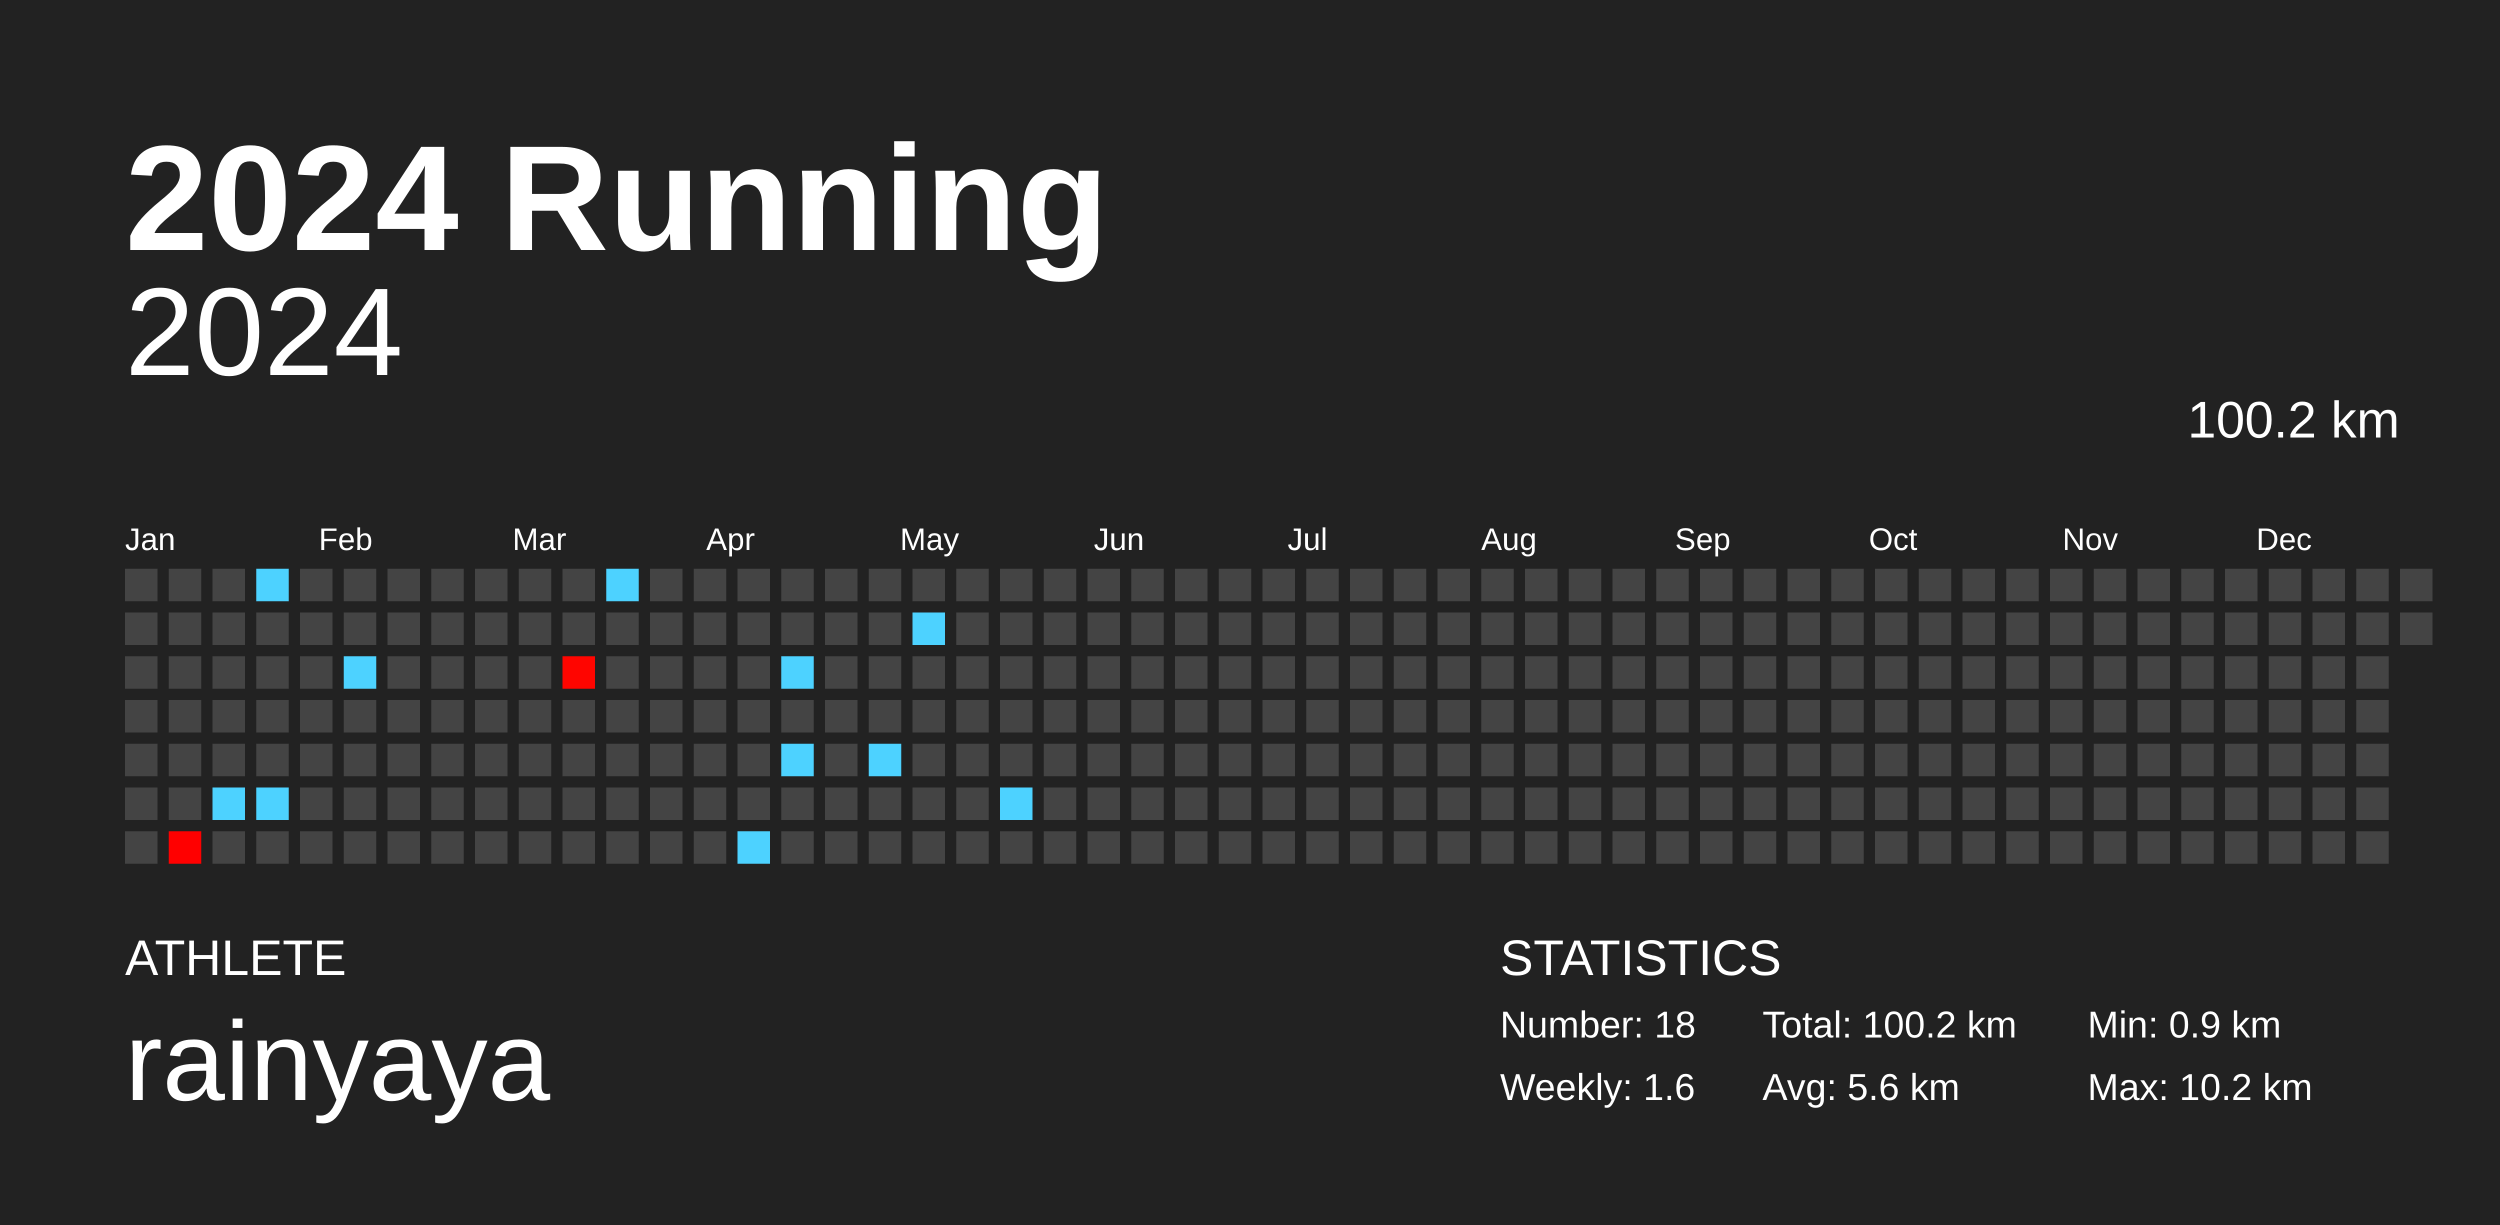
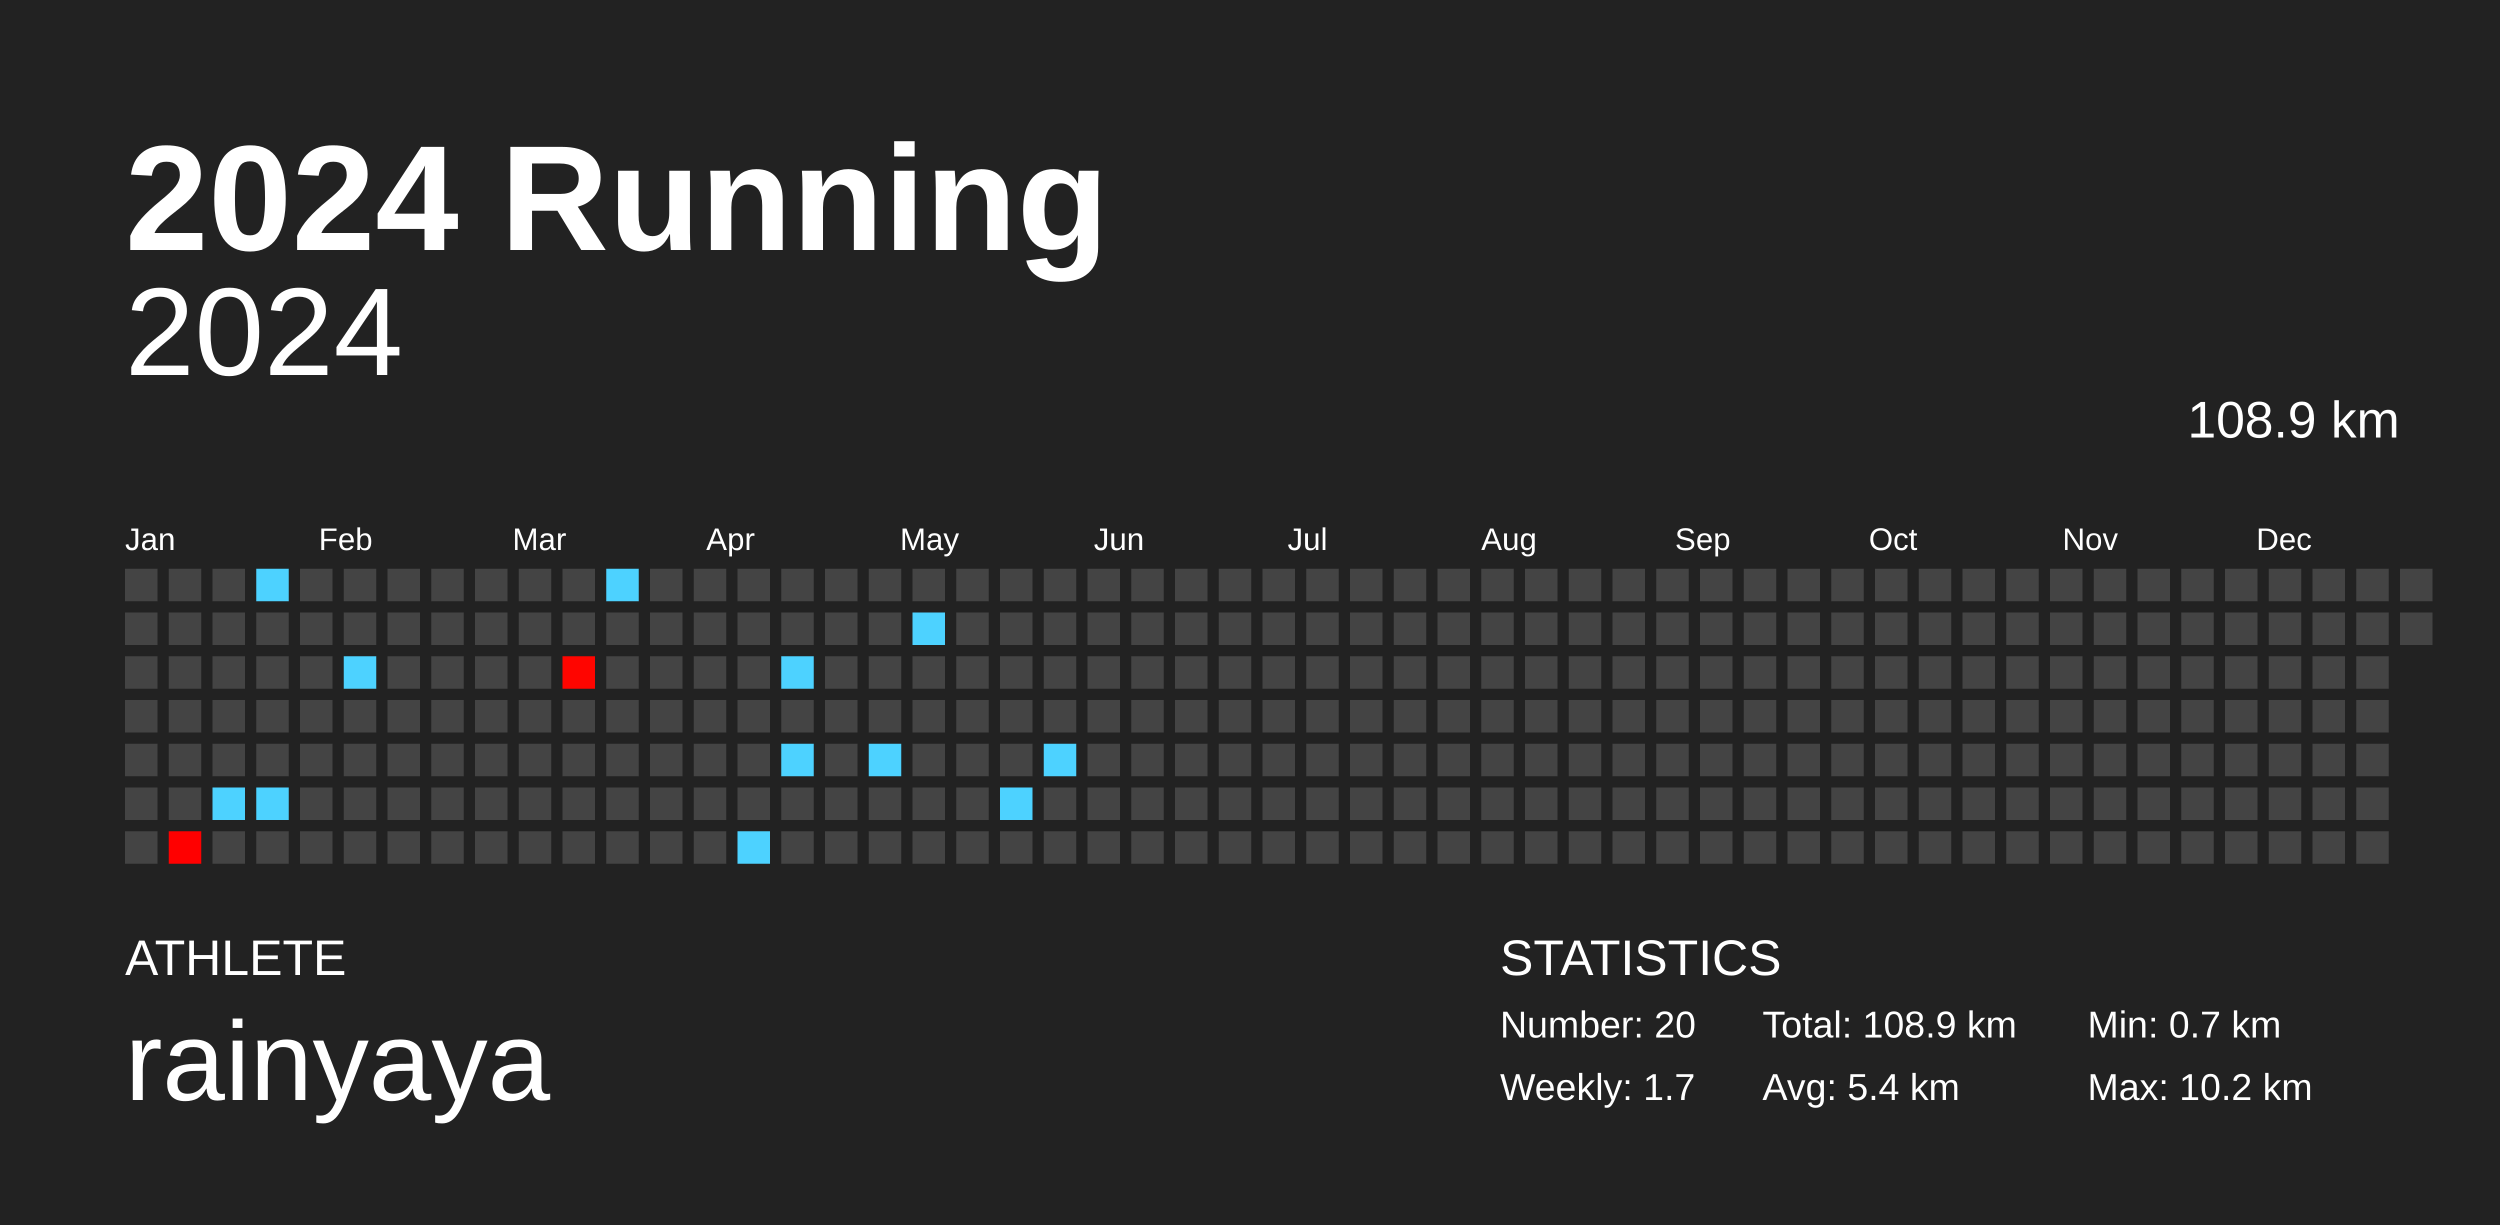
<svg xmlns="http://www.w3.org/2000/svg" baseProfile="full" height="98mm" version="1.1" viewBox="0,0,200,98" width="200mm">
  <defs />
  <rect fill="#222222" height="98" width="200" x="0" y="0" />
  <text fill="#FFFFFF" style="font-size:12px; font-family:Arial; font-weight:bold;" x="10" y="20">2024 Running</text>
  <text fill="#FFFFFF" style="font-size:4px; font-family:Arial" x="10" y="78">ATHLETE</text>
  <text fill="#FFFFFF" style="font-size:9px; font-family:Arial" x="10" y="88">rainyaya</text>
  <text fill="#FFFFFF" style="font-size:4px; font-family:Arial" x="120" y="78">STATISTICS</text>
-   <text fill="#FFFFFF" style="font-size:3px; font-family:Arial" x="120" y="83">Number: 18</text>
-   <text fill="#FFFFFF" style="font-size:3px; font-family:Arial" x="120" y="88">Weekly: 1.6</text>
-   <text fill="#FFFFFF" style="font-size:3px; font-family:Arial" x="141" y="83">Total: 100.2 km</text>
-   <text fill="#FFFFFF" style="font-size:3px; font-family:Arial" x="141" y="88">Avg: 5.6 km</text>
-   <text fill="#FFFFFF" style="font-size:3px; font-family:Arial" x="167" y="83">Min: 0.9 km</text>
+   <text fill="#FFFFFF" style="font-size:3px; font-family:Arial" x="120" y="83">Number: 20</text>
+   <text fill="#FFFFFF" style="font-size:3px; font-family:Arial" x="120" y="88">Weekly: 1.7</text>
+   <text fill="#FFFFFF" style="font-size:3px; font-family:Arial" x="141" y="83">Total: 108.9 km</text>
+   <text fill="#FFFFFF" style="font-size:3px; font-family:Arial" x="141" y="88">Avg: 5.4 km</text>
+   <text fill="#FFFFFF" style="font-size:3px; font-family:Arial" x="167" y="83">Min: 0.7 km</text>
  <text fill="#FFFFFF" style="font-size:3px; font-family:Arial" x="167" y="88">Max: 10.2 km</text>
  <text alignment-baseline="hanging" fill="#FFFFFF" style="font-size:10.0px; font-family:Arial;" x="10" y="30">2024</text>
-   <text alignment-baseline="hanging" fill="#FFFFFF" style="font-size:4.125px; font-family:Arial;" x="175" y="35">100.2 km</text>
+   <text alignment-baseline="hanging" fill="#FFFFFF" style="font-size:4.125px; font-family:Arial;" x="175" y="35">108.9 km</text>
  <text fill="#FFFFFF" style="font-size:2.5px; font-family:Arial" x="10.0" y="44">Jan</text>
  <text fill="#FFFFFF" style="font-size:2.5px; font-family:Arial" x="25.5" y="44">Feb</text>
  <text fill="#FFFFFF" style="font-size:2.5px; font-family:Arial" x="41.0" y="44">Mar</text>
  <text fill="#FFFFFF" style="font-size:2.5px; font-family:Arial" x="56.5" y="44">Apr</text>
  <text fill="#FFFFFF" style="font-size:2.5px; font-family:Arial" x="72.0" y="44">May</text>
  <text fill="#FFFFFF" style="font-size:2.5px; font-family:Arial" x="87.5" y="44">Jun</text>
  <text fill="#FFFFFF" style="font-size:2.5px; font-family:Arial" x="103.0" y="44">Jul</text>
  <text fill="#FFFFFF" style="font-size:2.5px; font-family:Arial" x="118.5" y="44">Aug</text>
  <text fill="#FFFFFF" style="font-size:2.5px; font-family:Arial" x="134.0" y="44">Sep</text>
  <text fill="#FFFFFF" style="font-size:2.5px; font-family:Arial" x="149.5" y="44">Oct</text>
  <text fill="#FFFFFF" style="font-size:2.5px; font-family:Arial" x="165.0" y="44">Nov</text>
  <text fill="#FFFFFF" style="font-size:2.5px; font-family:Arial" x="180.5" y="44">Dec</text>
  <rect fill="#444444" height="2.6" width="2.6" x="10.0" y="45.5" />
  <rect fill="#444444" height="2.6" width="2.6" x="10.0" y="49.0" />
  <rect fill="#444444" height="2.6" width="2.6" x="10.0" y="52.5" />
  <rect fill="#444444" height="2.6" width="2.6" x="10.0" y="56.0" />
  <rect fill="#444444" height="2.6" width="2.6" x="10.0" y="59.5" />
  <rect fill="#444444" height="2.6" width="2.6" x="10.0" y="63.0" />
  <rect fill="#444444" height="2.6" width="2.6" x="10.0" y="66.5" />
  <rect fill="#444444" height="2.6" width="2.6" x="13.5" y="45.5" />
  <rect fill="#444444" height="2.6" width="2.6" x="13.5" y="49.0" />
  <rect fill="#444444" height="2.6" width="2.6" x="13.5" y="52.5" />
  <rect fill="#444444" height="2.6" width="2.6" x="13.5" y="56.0" />
  <rect fill="#444444" height="2.6" width="2.6" x="13.5" y="59.5" />
  <rect fill="#444444" height="2.6" width="2.6" x="13.5" y="63.0" />
  <rect fill="#ff0000" height="2.6" width="2.6" x="13.5" y="66.5" />
  <rect fill="#444444" height="2.6" width="2.6" x="17.0" y="45.5" />
  <rect fill="#444444" height="2.6" width="2.6" x="17.0" y="49.0" />
  <rect fill="#444444" height="2.6" width="2.6" x="17.0" y="52.5" />
  <rect fill="#444444" height="2.6" width="2.6" x="17.0" y="56.0" />
  <rect fill="#444444" height="2.6" width="2.6" x="17.0" y="59.5" />
  <rect fill="#4dd2ff" height="2.6" width="2.6" x="17.0" y="63.0" />
  <rect fill="#444444" height="2.6" width="2.6" x="17.0" y="66.5" />
  <rect fill="#4dd2ff" height="2.6" width="2.6" x="20.5" y="45.5" />
  <rect fill="#444444" height="2.6" width="2.6" x="20.5" y="49.0" />
  <rect fill="#444444" height="2.6" width="2.6" x="20.5" y="52.5" />
  <rect fill="#444444" height="2.6" width="2.6" x="20.5" y="56.0" />
  <rect fill="#444444" height="2.6" width="2.6" x="20.5" y="59.5" />
  <rect fill="#4dd2ff" height="2.6" width="2.6" x="20.5" y="63.0" />
  <rect fill="#444444" height="2.6" width="2.6" x="20.5" y="66.5" />
  <rect fill="#444444" height="2.6" width="2.6" x="24.0" y="45.5" />
  <rect fill="#444444" height="2.6" width="2.6" x="24.0" y="49.0" />
  <rect fill="#444444" height="2.6" width="2.6" x="24.0" y="52.5" />
  <rect fill="#444444" height="2.6" width="2.6" x="24.0" y="56.0" />
  <rect fill="#444444" height="2.6" width="2.6" x="24.0" y="59.5" />
  <rect fill="#444444" height="2.6" width="2.6" x="24.0" y="63.0" />
  <rect fill="#444444" height="2.6" width="2.6" x="24.0" y="66.5" />
  <rect fill="#444444" height="2.6" width="2.6" x="27.5" y="45.5" />
  <rect fill="#444444" height="2.6" width="2.6" x="27.5" y="49.0" />
  <rect fill="#4dd2ff" height="2.6" width="2.6" x="27.5" y="52.5" />
  <rect fill="#444444" height="2.6" width="2.6" x="27.5" y="56.0" />
  <rect fill="#444444" height="2.6" width="2.6" x="27.5" y="59.5" />
  <rect fill="#444444" height="2.6" width="2.6" x="27.5" y="63.0" />
  <rect fill="#444444" height="2.6" width="2.6" x="27.5" y="66.5" />
  <rect fill="#444444" height="2.6" width="2.6" x="31.0" y="45.5" />
  <rect fill="#444444" height="2.6" width="2.6" x="31.0" y="49.0" />
  <rect fill="#444444" height="2.6" width="2.6" x="31.0" y="52.5" />
  <rect fill="#444444" height="2.6" width="2.6" x="31.0" y="56.0" />
  <rect fill="#444444" height="2.6" width="2.6" x="31.0" y="59.5" />
  <rect fill="#444444" height="2.6" width="2.6" x="31.0" y="63.0" />
  <rect fill="#444444" height="2.6" width="2.6" x="31.0" y="66.5" />
  <rect fill="#444444" height="2.6" width="2.6" x="34.5" y="45.5" />
  <rect fill="#444444" height="2.6" width="2.6" x="34.5" y="49.0" />
  <rect fill="#444444" height="2.6" width="2.6" x="34.5" y="52.5" />
  <rect fill="#444444" height="2.6" width="2.6" x="34.5" y="56.0" />
  <rect fill="#444444" height="2.6" width="2.6" x="34.5" y="59.5" />
  <rect fill="#444444" height="2.6" width="2.6" x="34.5" y="63.0" />
  <rect fill="#444444" height="2.6" width="2.6" x="34.5" y="66.5" />
  <rect fill="#444444" height="2.6" width="2.6" x="38.0" y="45.5" />
  <rect fill="#444444" height="2.6" width="2.6" x="38.0" y="49.0" />
  <rect fill="#444444" height="2.6" width="2.6" x="38.0" y="52.5" />
  <rect fill="#444444" height="2.6" width="2.6" x="38.0" y="56.0" />
  <rect fill="#444444" height="2.6" width="2.6" x="38.0" y="59.5" />
  <rect fill="#444444" height="2.6" width="2.6" x="38.0" y="63.0" />
  <rect fill="#444444" height="2.6" width="2.6" x="38.0" y="66.5" />
  <rect fill="#444444" height="2.6" width="2.6" x="41.5" y="45.5" />
  <rect fill="#444444" height="2.6" width="2.6" x="41.5" y="49.0" />
  <rect fill="#444444" height="2.6" width="2.6" x="41.5" y="52.5" />
  <rect fill="#444444" height="2.6" width="2.6" x="41.5" y="56.0" />
  <rect fill="#444444" height="2.6" width="2.6" x="41.5" y="59.5" />
  <rect fill="#444444" height="2.6" width="2.6" x="41.5" y="63.0" />
  <rect fill="#444444" height="2.6" width="2.6" x="41.5" y="66.5" />
  <rect fill="#444444" height="2.6" width="2.6" x="45.0" y="45.5" />
  <rect fill="#444444" height="2.6" width="2.6" x="45.0" y="49.0" />
  <rect fill="#ff0500" height="2.6" width="2.6" x="45.0" y="52.5" />
  <rect fill="#444444" height="2.6" width="2.6" x="45.0" y="56.0" />
  <rect fill="#444444" height="2.6" width="2.6" x="45.0" y="59.5" />
  <rect fill="#444444" height="2.6" width="2.6" x="45.0" y="63.0" />
  <rect fill="#444444" height="2.6" width="2.6" x="45.0" y="66.5" />
  <rect fill="#4dd2ff" height="2.6" width="2.6" x="48.5" y="45.5" />
  <rect fill="#444444" height="2.6" width="2.6" x="48.5" y="49.0" />
  <rect fill="#444444" height="2.6" width="2.6" x="48.5" y="52.5" />
  <rect fill="#444444" height="2.6" width="2.6" x="48.5" y="56.0" />
  <rect fill="#444444" height="2.6" width="2.6" x="48.5" y="59.5" />
  <rect fill="#444444" height="2.6" width="2.6" x="48.5" y="63.0" />
  <rect fill="#444444" height="2.6" width="2.6" x="48.5" y="66.5" />
  <rect fill="#444444" height="2.6" width="2.6" x="52.0" y="45.5" />
  <rect fill="#444444" height="2.6" width="2.6" x="52.0" y="49.0" />
  <rect fill="#444444" height="2.6" width="2.6" x="52.0" y="52.5" />
  <rect fill="#444444" height="2.6" width="2.6" x="52.0" y="56.0" />
  <rect fill="#444444" height="2.6" width="2.6" x="52.0" y="59.5" />
  <rect fill="#444444" height="2.6" width="2.6" x="52.0" y="63.0" />
  <rect fill="#444444" height="2.6" width="2.6" x="52.0" y="66.5" />
  <rect fill="#444444" height="2.6" width="2.6" x="55.5" y="45.5" />
  <rect fill="#444444" height="2.6" width="2.6" x="55.5" y="49.0" />
  <rect fill="#444444" height="2.6" width="2.6" x="55.5" y="52.5" />
  <rect fill="#444444" height="2.6" width="2.6" x="55.5" y="56.0" />
  <rect fill="#444444" height="2.6" width="2.6" x="55.5" y="59.5" />
  <rect fill="#444444" height="2.6" width="2.6" x="55.5" y="63.0" />
  <rect fill="#444444" height="2.6" width="2.6" x="55.5" y="66.5" />
  <rect fill="#444444" height="2.6" width="2.6" x="59.0" y="45.5" />
  <rect fill="#444444" height="2.6" width="2.6" x="59.0" y="49.0" />
  <rect fill="#444444" height="2.6" width="2.6" x="59.0" y="52.5" />
  <rect fill="#444444" height="2.6" width="2.6" x="59.0" y="56.0" />
  <rect fill="#444444" height="2.6" width="2.6" x="59.0" y="59.5" />
  <rect fill="#444444" height="2.6" width="2.6" x="59.0" y="63.0" />
  <rect fill="#4dd2ff" height="2.6" width="2.6" x="59.0" y="66.5" />
  <rect fill="#444444" height="2.6" width="2.6" x="62.5" y="45.5" />
  <rect fill="#444444" height="2.6" width="2.6" x="62.5" y="49.0" />
  <rect fill="#4dd2ff" height="2.6" width="2.6" x="62.5" y="52.5" />
  <rect fill="#444444" height="2.6" width="2.6" x="62.5" y="56.0" />
  <rect fill="#4dd2ff" height="2.6" width="2.6" x="62.5" y="59.5" />
  <rect fill="#444444" height="2.6" width="2.6" x="62.5" y="63.0" />
  <rect fill="#444444" height="2.6" width="2.6" x="62.5" y="66.5" />
  <rect fill="#444444" height="2.6" width="2.6" x="66.0" y="45.5" />
  <rect fill="#444444" height="2.6" width="2.6" x="66.0" y="49.0" />
  <rect fill="#444444" height="2.6" width="2.6" x="66.0" y="52.5" />
  <rect fill="#444444" height="2.6" width="2.6" x="66.0" y="56.0" />
  <rect fill="#444444" height="2.6" width="2.6" x="66.0" y="59.5" />
  <rect fill="#444444" height="2.6" width="2.6" x="66.0" y="63.0" />
  <rect fill="#444444" height="2.6" width="2.6" x="66.0" y="66.5" />
  <rect fill="#444444" height="2.6" width="2.6" x="69.5" y="45.5" />
  <rect fill="#444444" height="2.6" width="2.6" x="69.5" y="49.0" />
  <rect fill="#444444" height="2.6" width="2.6" x="69.5" y="52.5" />
  <rect fill="#444444" height="2.6" width="2.6" x="69.5" y="56.0" />
  <rect fill="#4dd2ff" height="2.6" width="2.6" x="69.5" y="59.5" />
  <rect fill="#444444" height="2.6" width="2.6" x="69.5" y="63.0" />
  <rect fill="#444444" height="2.6" width="2.6" x="69.5" y="66.5" />
  <rect fill="#444444" height="2.6" width="2.6" x="73.0" y="45.5" />
  <rect fill="#4dd2ff" height="2.6" width="2.6" x="73.0" y="49.0" />
  <rect fill="#444444" height="2.6" width="2.6" x="73.0" y="52.5" />
  <rect fill="#444444" height="2.6" width="2.6" x="73.0" y="56.0" />
  <rect fill="#444444" height="2.6" width="2.6" x="73.0" y="59.5" />
  <rect fill="#444444" height="2.6" width="2.6" x="73.0" y="63.0" />
  <rect fill="#444444" height="2.6" width="2.6" x="73.0" y="66.5" />
  <rect fill="#444444" height="2.6" width="2.6" x="76.5" y="45.5" />
  <rect fill="#444444" height="2.6" width="2.6" x="76.5" y="49.0" />
  <rect fill="#444444" height="2.6" width="2.6" x="76.5" y="52.5" />
  <rect fill="#444444" height="2.6" width="2.6" x="76.5" y="56.0" />
  <rect fill="#444444" height="2.6" width="2.6" x="76.5" y="59.5" />
  <rect fill="#444444" height="2.6" width="2.6" x="76.5" y="63.0" />
  <rect fill="#444444" height="2.6" width="2.6" x="76.5" y="66.5" />
  <rect fill="#444444" height="2.6" width="2.6" x="80.0" y="45.5" />
  <rect fill="#444444" height="2.6" width="2.6" x="80.0" y="49.0" />
  <rect fill="#444444" height="2.6" width="2.6" x="80.0" y="52.5" />
  <rect fill="#444444" height="2.6" width="2.6" x="80.0" y="56.0" />
  <rect fill="#444444" height="2.6" width="2.6" x="80.0" y="59.5" />
  <rect fill="#4dd2ff" height="2.6" width="2.6" x="80.0" y="63.0" />
  <rect fill="#444444" height="2.6" width="2.6" x="80.0" y="66.5" />
  <rect fill="#444444" height="2.6" width="2.6" x="83.5" y="45.5" />
  <rect fill="#444444" height="2.6" width="2.6" x="83.5" y="49.0" />
  <rect fill="#444444" height="2.6" width="2.6" x="83.5" y="52.5" />
  <rect fill="#444444" height="2.6" width="2.6" x="83.5" y="56.0" />
-   <rect fill="#444444" height="2.6" width="2.6" x="83.5" y="59.5" />
+   <rect fill="#4dd2ff" height="2.6" width="2.6" x="83.5" y="59.5" />
  <rect fill="#444444" height="2.6" width="2.6" x="83.5" y="63.0" />
  <rect fill="#444444" height="2.6" width="2.6" x="83.5" y="66.5" />
  <rect fill="#444444" height="2.6" width="2.6" x="87.0" y="45.5" />
  <rect fill="#444444" height="2.6" width="2.6" x="87.0" y="49.0" />
  <rect fill="#444444" height="2.6" width="2.6" x="87.0" y="52.5" />
  <rect fill="#444444" height="2.6" width="2.6" x="87.0" y="56.0" />
  <rect fill="#444444" height="2.6" width="2.6" x="87.0" y="59.5" />
  <rect fill="#444444" height="2.6" width="2.6" x="87.0" y="63.0" />
  <rect fill="#444444" height="2.6" width="2.6" x="87.0" y="66.5" />
  <rect fill="#444444" height="2.6" width="2.6" x="90.5" y="45.5" />
  <rect fill="#444444" height="2.6" width="2.6" x="90.5" y="49.0" />
  <rect fill="#444444" height="2.6" width="2.6" x="90.5" y="52.5" />
  <rect fill="#444444" height="2.6" width="2.6" x="90.5" y="56.0" />
  <rect fill="#444444" height="2.6" width="2.6" x="90.5" y="59.5" />
  <rect fill="#444444" height="2.6" width="2.6" x="90.5" y="63.0" />
  <rect fill="#444444" height="2.6" width="2.6" x="90.5" y="66.5" />
  <rect fill="#444444" height="2.6" width="2.6" x="94.0" y="45.5" />
  <rect fill="#444444" height="2.6" width="2.6" x="94.0" y="49.0" />
  <rect fill="#444444" height="2.6" width="2.6" x="94.0" y="52.5" />
  <rect fill="#444444" height="2.6" width="2.6" x="94.0" y="56.0" />
  <rect fill="#444444" height="2.6" width="2.6" x="94.0" y="59.5" />
  <rect fill="#444444" height="2.6" width="2.6" x="94.0" y="63.0" />
  <rect fill="#444444" height="2.6" width="2.6" x="94.0" y="66.5" />
  <rect fill="#444444" height="2.6" width="2.6" x="97.5" y="45.5" />
  <rect fill="#444444" height="2.6" width="2.6" x="97.5" y="49.0" />
  <rect fill="#444444" height="2.6" width="2.6" x="97.5" y="52.5" />
  <rect fill="#444444" height="2.6" width="2.6" x="97.5" y="56.0" />
  <rect fill="#444444" height="2.6" width="2.6" x="97.5" y="59.5" />
  <rect fill="#444444" height="2.6" width="2.6" x="97.5" y="63.0" />
  <rect fill="#444444" height="2.6" width="2.6" x="97.5" y="66.5" />
  <rect fill="#444444" height="2.6" width="2.6" x="101.0" y="45.5" />
  <rect fill="#444444" height="2.6" width="2.6" x="101.0" y="49.0" />
  <rect fill="#444444" height="2.6" width="2.6" x="101.0" y="52.5" />
  <rect fill="#444444" height="2.6" width="2.6" x="101.0" y="56.0" />
  <rect fill="#444444" height="2.6" width="2.6" x="101.0" y="59.5" />
  <rect fill="#444444" height="2.6" width="2.6" x="101.0" y="63.0" />
  <rect fill="#444444" height="2.6" width="2.6" x="101.0" y="66.5" />
  <rect fill="#444444" height="2.6" width="2.6" x="104.5" y="45.5" />
  <rect fill="#444444" height="2.6" width="2.6" x="104.5" y="49.0" />
  <rect fill="#444444" height="2.6" width="2.6" x="104.5" y="52.5" />
  <rect fill="#444444" height="2.6" width="2.6" x="104.5" y="56.0" />
  <rect fill="#444444" height="2.6" width="2.6" x="104.5" y="59.5" />
  <rect fill="#444444" height="2.6" width="2.6" x="104.5" y="63.0" />
  <rect fill="#444444" height="2.6" width="2.6" x="104.5" y="66.5" />
  <rect fill="#444444" height="2.6" width="2.6" x="108.0" y="45.5" />
  <rect fill="#444444" height="2.6" width="2.6" x="108.0" y="49.0" />
  <rect fill="#444444" height="2.6" width="2.6" x="108.0" y="52.5" />
  <rect fill="#444444" height="2.6" width="2.6" x="108.0" y="56.0" />
  <rect fill="#444444" height="2.6" width="2.6" x="108.0" y="59.5" />
  <rect fill="#444444" height="2.6" width="2.6" x="108.0" y="63.0" />
  <rect fill="#444444" height="2.6" width="2.6" x="108.0" y="66.5" />
  <rect fill="#444444" height="2.6" width="2.6" x="111.5" y="45.5" />
  <rect fill="#444444" height="2.6" width="2.6" x="111.5" y="49.0" />
  <rect fill="#444444" height="2.6" width="2.6" x="111.5" y="52.5" />
  <rect fill="#444444" height="2.6" width="2.6" x="111.5" y="56.0" />
  <rect fill="#444444" height="2.6" width="2.6" x="111.5" y="59.5" />
  <rect fill="#444444" height="2.6" width="2.6" x="111.5" y="63.0" />
  <rect fill="#444444" height="2.6" width="2.6" x="111.5" y="66.5" />
  <rect fill="#444444" height="2.6" width="2.6" x="115.0" y="45.5" />
  <rect fill="#444444" height="2.6" width="2.6" x="115.0" y="49.0" />
  <rect fill="#444444" height="2.6" width="2.6" x="115.0" y="52.5" />
  <rect fill="#444444" height="2.6" width="2.6" x="115.0" y="56.0" />
  <rect fill="#444444" height="2.6" width="2.6" x="115.0" y="59.5" />
  <rect fill="#444444" height="2.6" width="2.6" x="115.0" y="63.0" />
  <rect fill="#444444" height="2.6" width="2.6" x="115.0" y="66.5" />
  <rect fill="#444444" height="2.6" width="2.6" x="118.5" y="45.5" />
  <rect fill="#444444" height="2.6" width="2.6" x="118.5" y="49.0" />
  <rect fill="#444444" height="2.6" width="2.6" x="118.5" y="52.5" />
  <rect fill="#444444" height="2.6" width="2.6" x="118.5" y="56.0" />
  <rect fill="#444444" height="2.6" width="2.6" x="118.5" y="59.5" />
  <rect fill="#444444" height="2.6" width="2.6" x="118.5" y="63.0" />
  <rect fill="#444444" height="2.6" width="2.6" x="118.5" y="66.5" />
  <rect fill="#444444" height="2.6" width="2.6" x="122.0" y="45.5" />
  <rect fill="#444444" height="2.6" width="2.6" x="122.0" y="49.0" />
  <rect fill="#444444" height="2.6" width="2.6" x="122.0" y="52.5" />
  <rect fill="#444444" height="2.6" width="2.6" x="122.0" y="56.0" />
  <rect fill="#444444" height="2.6" width="2.6" x="122.0" y="59.5" />
  <rect fill="#444444" height="2.6" width="2.6" x="122.0" y="63.0" />
  <rect fill="#444444" height="2.6" width="2.6" x="122.0" y="66.5" />
  <rect fill="#444444" height="2.6" width="2.6" x="125.5" y="45.5" />
  <rect fill="#444444" height="2.6" width="2.6" x="125.5" y="49.0" />
  <rect fill="#444444" height="2.6" width="2.6" x="125.5" y="52.5" />
  <rect fill="#444444" height="2.6" width="2.6" x="125.5" y="56.0" />
  <rect fill="#444444" height="2.6" width="2.6" x="125.5" y="59.5" />
  <rect fill="#444444" height="2.6" width="2.6" x="125.5" y="63.0" />
  <rect fill="#444444" height="2.6" width="2.6" x="125.5" y="66.5" />
  <rect fill="#444444" height="2.6" width="2.6" x="129.0" y="45.5" />
  <rect fill="#444444" height="2.6" width="2.6" x="129.0" y="49.0" />
  <rect fill="#444444" height="2.6" width="2.6" x="129.0" y="52.5" />
  <rect fill="#444444" height="2.6" width="2.6" x="129.0" y="56.0" />
  <rect fill="#444444" height="2.6" width="2.6" x="129.0" y="59.5" />
  <rect fill="#444444" height="2.6" width="2.6" x="129.0" y="63.0" />
  <rect fill="#444444" height="2.6" width="2.6" x="129.0" y="66.5" />
  <rect fill="#444444" height="2.6" width="2.6" x="132.5" y="45.5" />
  <rect fill="#444444" height="2.6" width="2.6" x="132.5" y="49.0" />
  <rect fill="#444444" height="2.6" width="2.6" x="132.5" y="52.5" />
  <rect fill="#444444" height="2.6" width="2.6" x="132.5" y="56.0" />
  <rect fill="#444444" height="2.6" width="2.6" x="132.5" y="59.5" />
  <rect fill="#444444" height="2.6" width="2.6" x="132.5" y="63.0" />
  <rect fill="#444444" height="2.6" width="2.6" x="132.5" y="66.5" />
  <rect fill="#444444" height="2.6" width="2.6" x="136.0" y="45.5" />
  <rect fill="#444444" height="2.6" width="2.6" x="136.0" y="49.0" />
  <rect fill="#444444" height="2.6" width="2.6" x="136.0" y="52.5" />
  <rect fill="#444444" height="2.6" width="2.6" x="136.0" y="56.0" />
  <rect fill="#444444" height="2.6" width="2.6" x="136.0" y="59.5" />
  <rect fill="#444444" height="2.6" width="2.6" x="136.0" y="63.0" />
  <rect fill="#444444" height="2.6" width="2.6" x="136.0" y="66.5" />
  <rect fill="#444444" height="2.6" width="2.6" x="139.5" y="45.5" />
  <rect fill="#444444" height="2.6" width="2.6" x="139.5" y="49.0" />
  <rect fill="#444444" height="2.6" width="2.6" x="139.5" y="52.5" />
  <rect fill="#444444" height="2.6" width="2.6" x="139.5" y="56.0" />
  <rect fill="#444444" height="2.6" width="2.6" x="139.5" y="59.5" />
  <rect fill="#444444" height="2.6" width="2.6" x="139.5" y="63.0" />
  <rect fill="#444444" height="2.6" width="2.6" x="139.5" y="66.5" />
  <rect fill="#444444" height="2.6" width="2.6" x="143.0" y="45.5" />
  <rect fill="#444444" height="2.6" width="2.6" x="143.0" y="49.0" />
  <rect fill="#444444" height="2.6" width="2.6" x="143.0" y="52.5" />
  <rect fill="#444444" height="2.6" width="2.6" x="143.0" y="56.0" />
  <rect fill="#444444" height="2.6" width="2.6" x="143.0" y="59.5" />
  <rect fill="#444444" height="2.6" width="2.6" x="143.0" y="63.0" />
  <rect fill="#444444" height="2.6" width="2.6" x="143.0" y="66.5" />
  <rect fill="#444444" height="2.6" width="2.6" x="146.5" y="45.5" />
  <rect fill="#444444" height="2.6" width="2.6" x="146.5" y="49.0" />
  <rect fill="#444444" height="2.6" width="2.6" x="146.5" y="52.5" />
  <rect fill="#444444" height="2.6" width="2.6" x="146.5" y="56.0" />
  <rect fill="#444444" height="2.6" width="2.6" x="146.5" y="59.5" />
  <rect fill="#444444" height="2.6" width="2.6" x="146.5" y="63.0" />
  <rect fill="#444444" height="2.6" width="2.6" x="146.5" y="66.5" />
  <rect fill="#444444" height="2.6" width="2.6" x="150.0" y="45.5" />
  <rect fill="#444444" height="2.6" width="2.6" x="150.0" y="49.0" />
  <rect fill="#444444" height="2.6" width="2.6" x="150.0" y="52.5" />
  <rect fill="#444444" height="2.6" width="2.6" x="150.0" y="56.0" />
  <rect fill="#444444" height="2.6" width="2.6" x="150.0" y="59.5" />
  <rect fill="#444444" height="2.6" width="2.6" x="150.0" y="63.0" />
  <rect fill="#444444" height="2.6" width="2.6" x="150.0" y="66.5" />
  <rect fill="#444444" height="2.6" width="2.6" x="153.5" y="45.5" />
  <rect fill="#444444" height="2.6" width="2.6" x="153.5" y="49.0" />
  <rect fill="#444444" height="2.6" width="2.6" x="153.5" y="52.5" />
  <rect fill="#444444" height="2.6" width="2.6" x="153.5" y="56.0" />
  <rect fill="#444444" height="2.6" width="2.6" x="153.5" y="59.5" />
  <rect fill="#444444" height="2.6" width="2.6" x="153.5" y="63.0" />
  <rect fill="#444444" height="2.6" width="2.6" x="153.5" y="66.5" />
  <rect fill="#444444" height="2.6" width="2.6" x="157.0" y="45.5" />
  <rect fill="#444444" height="2.6" width="2.6" x="157.0" y="49.0" />
  <rect fill="#444444" height="2.6" width="2.6" x="157.0" y="52.5" />
  <rect fill="#444444" height="2.6" width="2.6" x="157.0" y="56.0" />
  <rect fill="#444444" height="2.6" width="2.6" x="157.0" y="59.5" />
  <rect fill="#444444" height="2.6" width="2.6" x="157.0" y="63.0" />
  <rect fill="#444444" height="2.6" width="2.6" x="157.0" y="66.5" />
  <rect fill="#444444" height="2.6" width="2.6" x="160.5" y="45.5" />
  <rect fill="#444444" height="2.6" width="2.6" x="160.5" y="49.0" />
  <rect fill="#444444" height="2.6" width="2.6" x="160.5" y="52.5" />
  <rect fill="#444444" height="2.6" width="2.6" x="160.5" y="56.0" />
  <rect fill="#444444" height="2.6" width="2.6" x="160.5" y="59.5" />
  <rect fill="#444444" height="2.6" width="2.6" x="160.5" y="63.0" />
  <rect fill="#444444" height="2.6" width="2.6" x="160.5" y="66.5" />
  <rect fill="#444444" height="2.6" width="2.6" x="164.0" y="45.5" />
  <rect fill="#444444" height="2.6" width="2.6" x="164.0" y="49.0" />
  <rect fill="#444444" height="2.6" width="2.6" x="164.0" y="52.5" />
  <rect fill="#444444" height="2.6" width="2.6" x="164.0" y="56.0" />
  <rect fill="#444444" height="2.6" width="2.6" x="164.0" y="59.5" />
  <rect fill="#444444" height="2.6" width="2.6" x="164.0" y="63.0" />
  <rect fill="#444444" height="2.6" width="2.6" x="164.0" y="66.5" />
  <rect fill="#444444" height="2.6" width="2.6" x="167.5" y="45.5" />
  <rect fill="#444444" height="2.6" width="2.6" x="167.5" y="49.0" />
  <rect fill="#444444" height="2.6" width="2.6" x="167.5" y="52.5" />
  <rect fill="#444444" height="2.6" width="2.6" x="167.5" y="56.0" />
  <rect fill="#444444" height="2.6" width="2.6" x="167.5" y="59.5" />
  <rect fill="#444444" height="2.6" width="2.6" x="167.5" y="63.0" />
  <rect fill="#444444" height="2.6" width="2.6" x="167.5" y="66.5" />
  <rect fill="#444444" height="2.6" width="2.6" x="171.0" y="45.5" />
  <rect fill="#444444" height="2.6" width="2.6" x="171.0" y="49.0" />
  <rect fill="#444444" height="2.6" width="2.6" x="171.0" y="52.5" />
  <rect fill="#444444" height="2.6" width="2.6" x="171.0" y="56.0" />
  <rect fill="#444444" height="2.6" width="2.6" x="171.0" y="59.5" />
  <rect fill="#444444" height="2.6" width="2.6" x="171.0" y="63.0" />
  <rect fill="#444444" height="2.6" width="2.6" x="171.0" y="66.5" />
  <rect fill="#444444" height="2.6" width="2.6" x="174.5" y="45.5" />
  <rect fill="#444444" height="2.6" width="2.6" x="174.5" y="49.0" />
  <rect fill="#444444" height="2.6" width="2.6" x="174.5" y="52.5" />
  <rect fill="#444444" height="2.6" width="2.6" x="174.5" y="56.0" />
  <rect fill="#444444" height="2.6" width="2.6" x="174.5" y="59.5" />
  <rect fill="#444444" height="2.6" width="2.6" x="174.5" y="63.0" />
  <rect fill="#444444" height="2.6" width="2.6" x="174.5" y="66.5" />
  <rect fill="#444444" height="2.6" width="2.6" x="178.0" y="45.5" />
  <rect fill="#444444" height="2.6" width="2.6" x="178.0" y="49.0" />
  <rect fill="#444444" height="2.6" width="2.6" x="178.0" y="52.5" />
  <rect fill="#444444" height="2.6" width="2.6" x="178.0" y="56.0" />
  <rect fill="#444444" height="2.6" width="2.6" x="178.0" y="59.5" />
  <rect fill="#444444" height="2.6" width="2.6" x="178.0" y="63.0" />
  <rect fill="#444444" height="2.6" width="2.6" x="178.0" y="66.5" />
  <rect fill="#444444" height="2.6" width="2.6" x="181.5" y="45.5" />
  <rect fill="#444444" height="2.6" width="2.6" x="181.5" y="49.0" />
  <rect fill="#444444" height="2.6" width="2.6" x="181.5" y="52.5" />
  <rect fill="#444444" height="2.6" width="2.6" x="181.5" y="56.0" />
  <rect fill="#444444" height="2.6" width="2.6" x="181.5" y="59.5" />
  <rect fill="#444444" height="2.6" width="2.6" x="181.5" y="63.0" />
  <rect fill="#444444" height="2.6" width="2.6" x="181.5" y="66.5" />
  <rect fill="#444444" height="2.6" width="2.6" x="185.0" y="45.5" />
  <rect fill="#444444" height="2.6" width="2.6" x="185.0" y="49.0" />
  <rect fill="#444444" height="2.6" width="2.6" x="185.0" y="52.5" />
  <rect fill="#444444" height="2.6" width="2.6" x="185.0" y="56.0" />
  <rect fill="#444444" height="2.6" width="2.6" x="185.0" y="59.5" />
  <rect fill="#444444" height="2.6" width="2.6" x="185.0" y="63.0" />
  <rect fill="#444444" height="2.6" width="2.6" x="185.0" y="66.5" />
  <rect fill="#444444" height="2.6" width="2.6" x="188.5" y="45.5" />
  <rect fill="#444444" height="2.6" width="2.6" x="188.5" y="49.0" />
  <rect fill="#444444" height="2.6" width="2.6" x="188.5" y="52.5" />
  <rect fill="#444444" height="2.6" width="2.6" x="188.5" y="56.0" />
  <rect fill="#444444" height="2.6" width="2.6" x="188.5" y="59.5" />
  <rect fill="#444444" height="2.6" width="2.6" x="188.5" y="63.0" />
  <rect fill="#444444" height="2.6" width="2.6" x="188.5" y="66.5" />
  <rect fill="#444444" height="2.6" width="2.6" x="192.0" y="45.5" />
  <rect fill="#444444" height="2.6" width="2.6" x="192.0" y="49.0" />
</svg>
